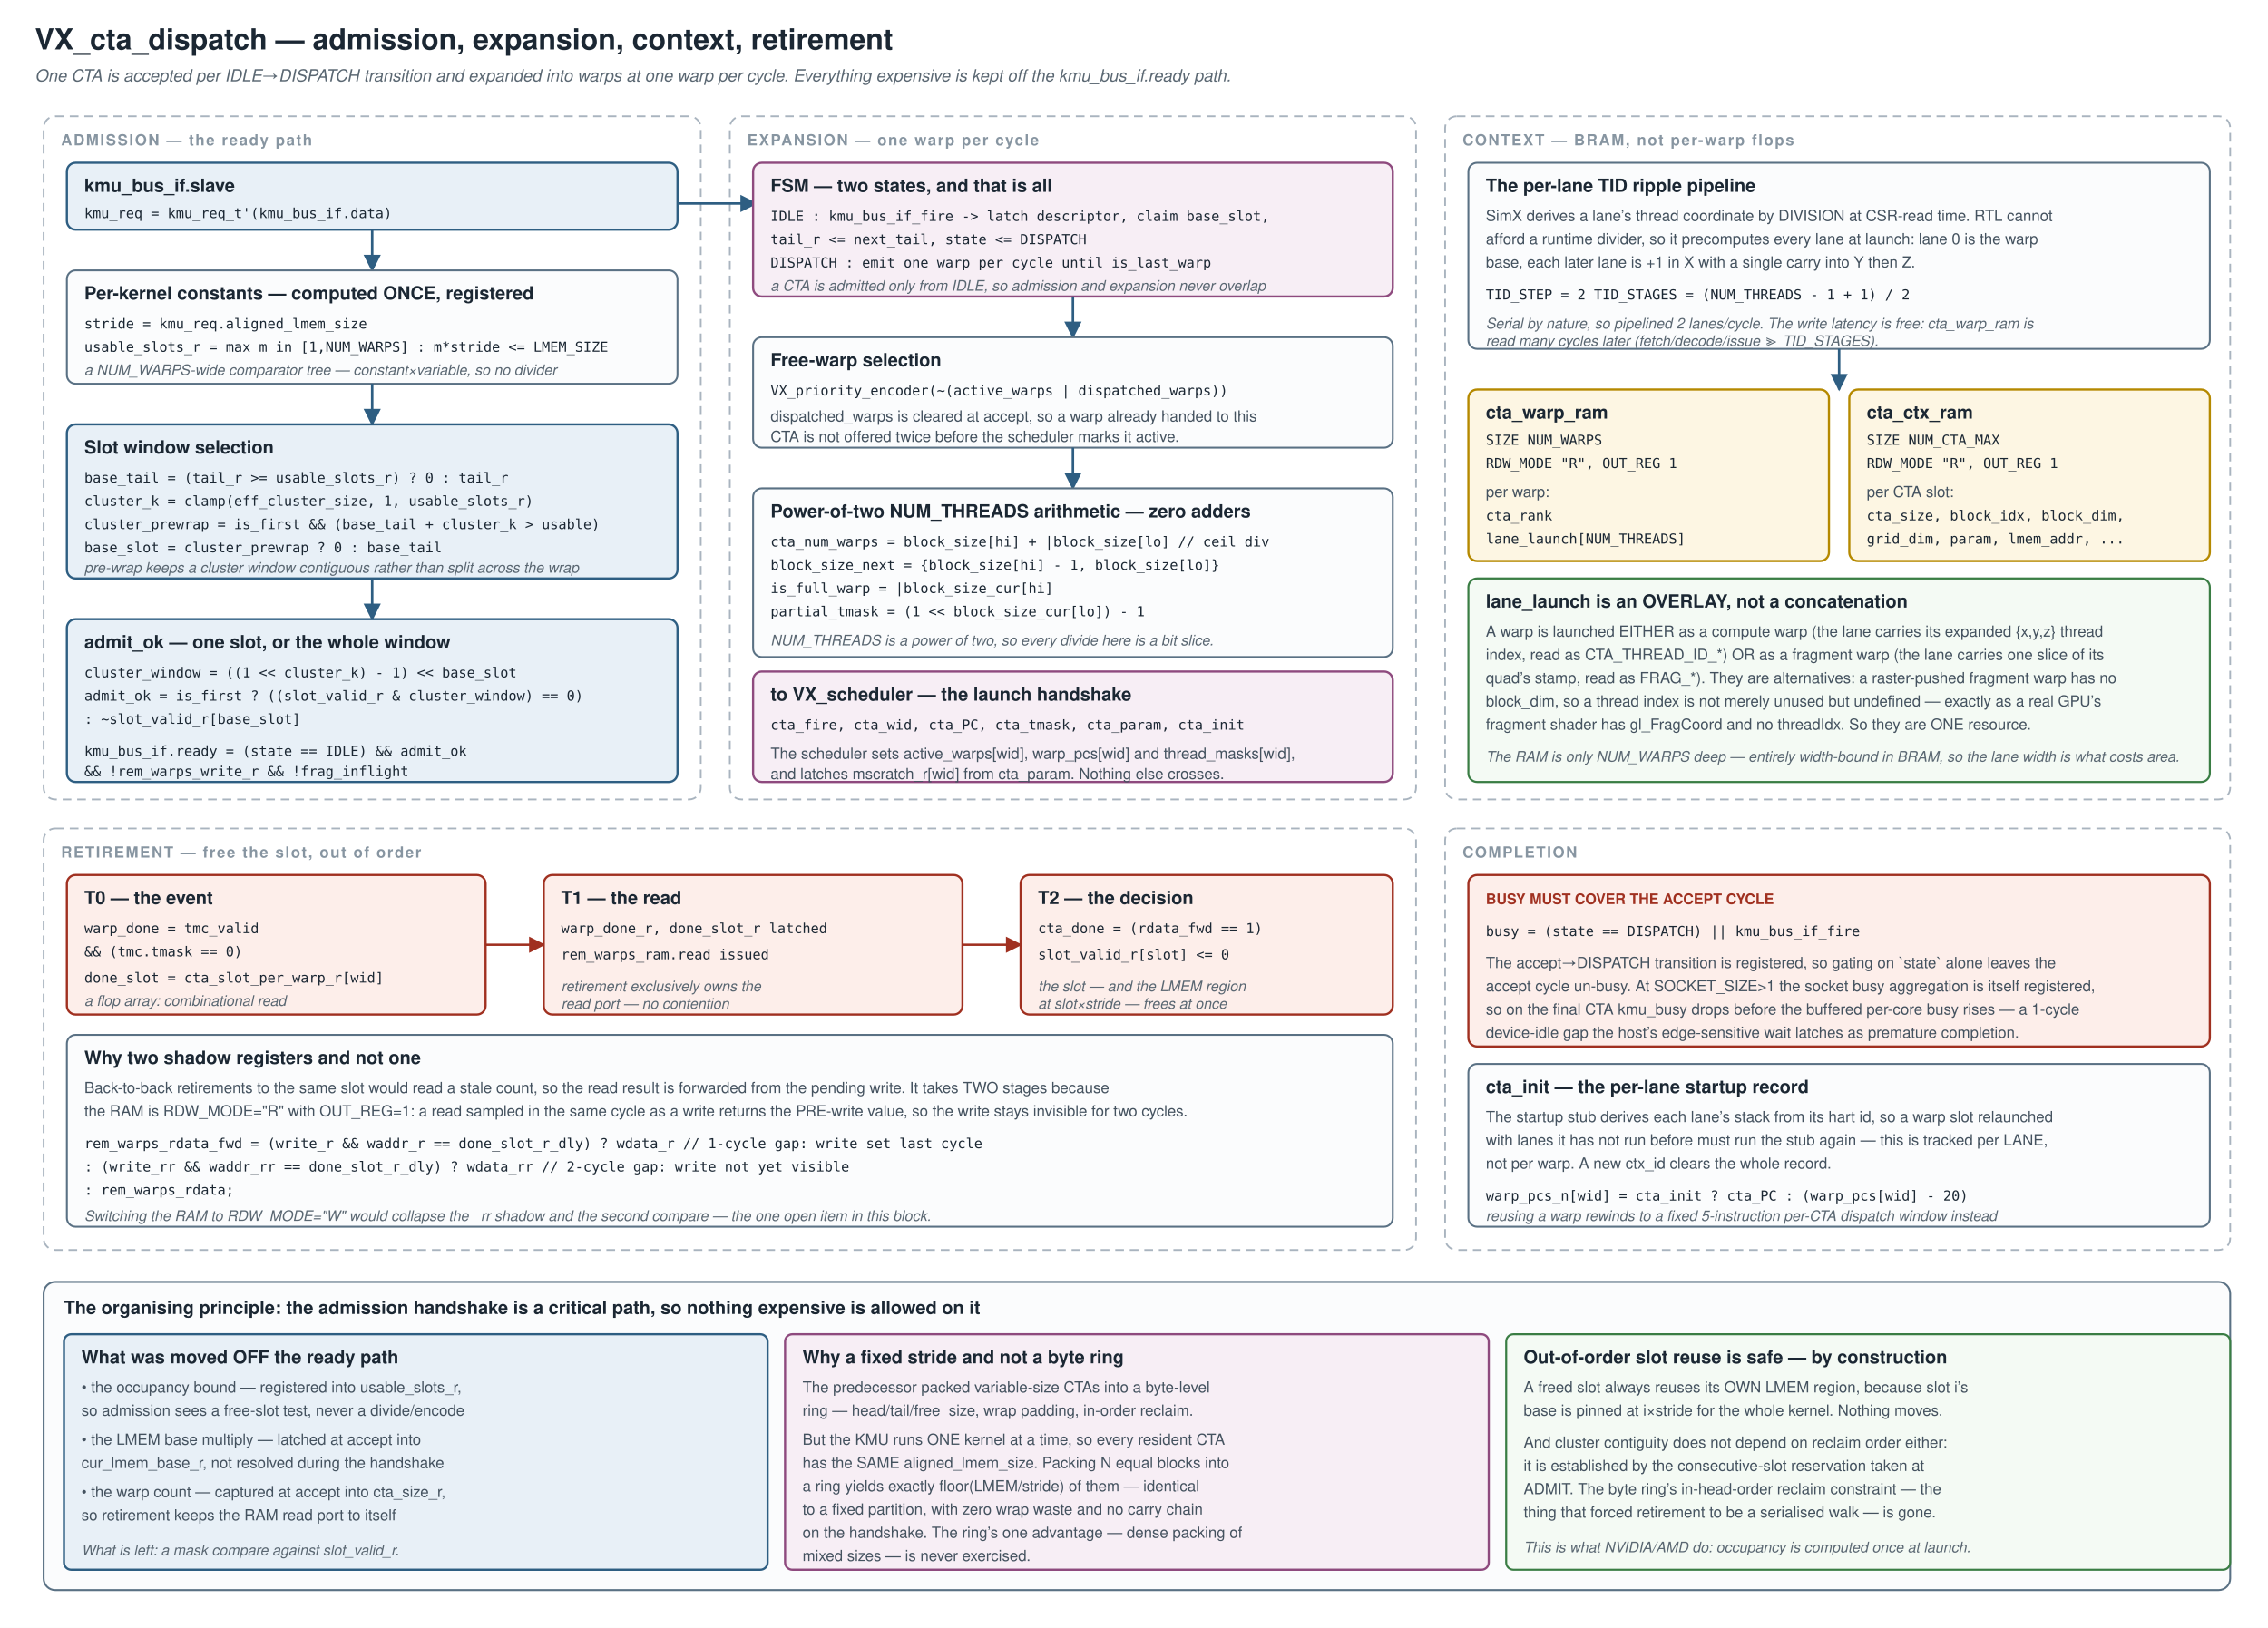
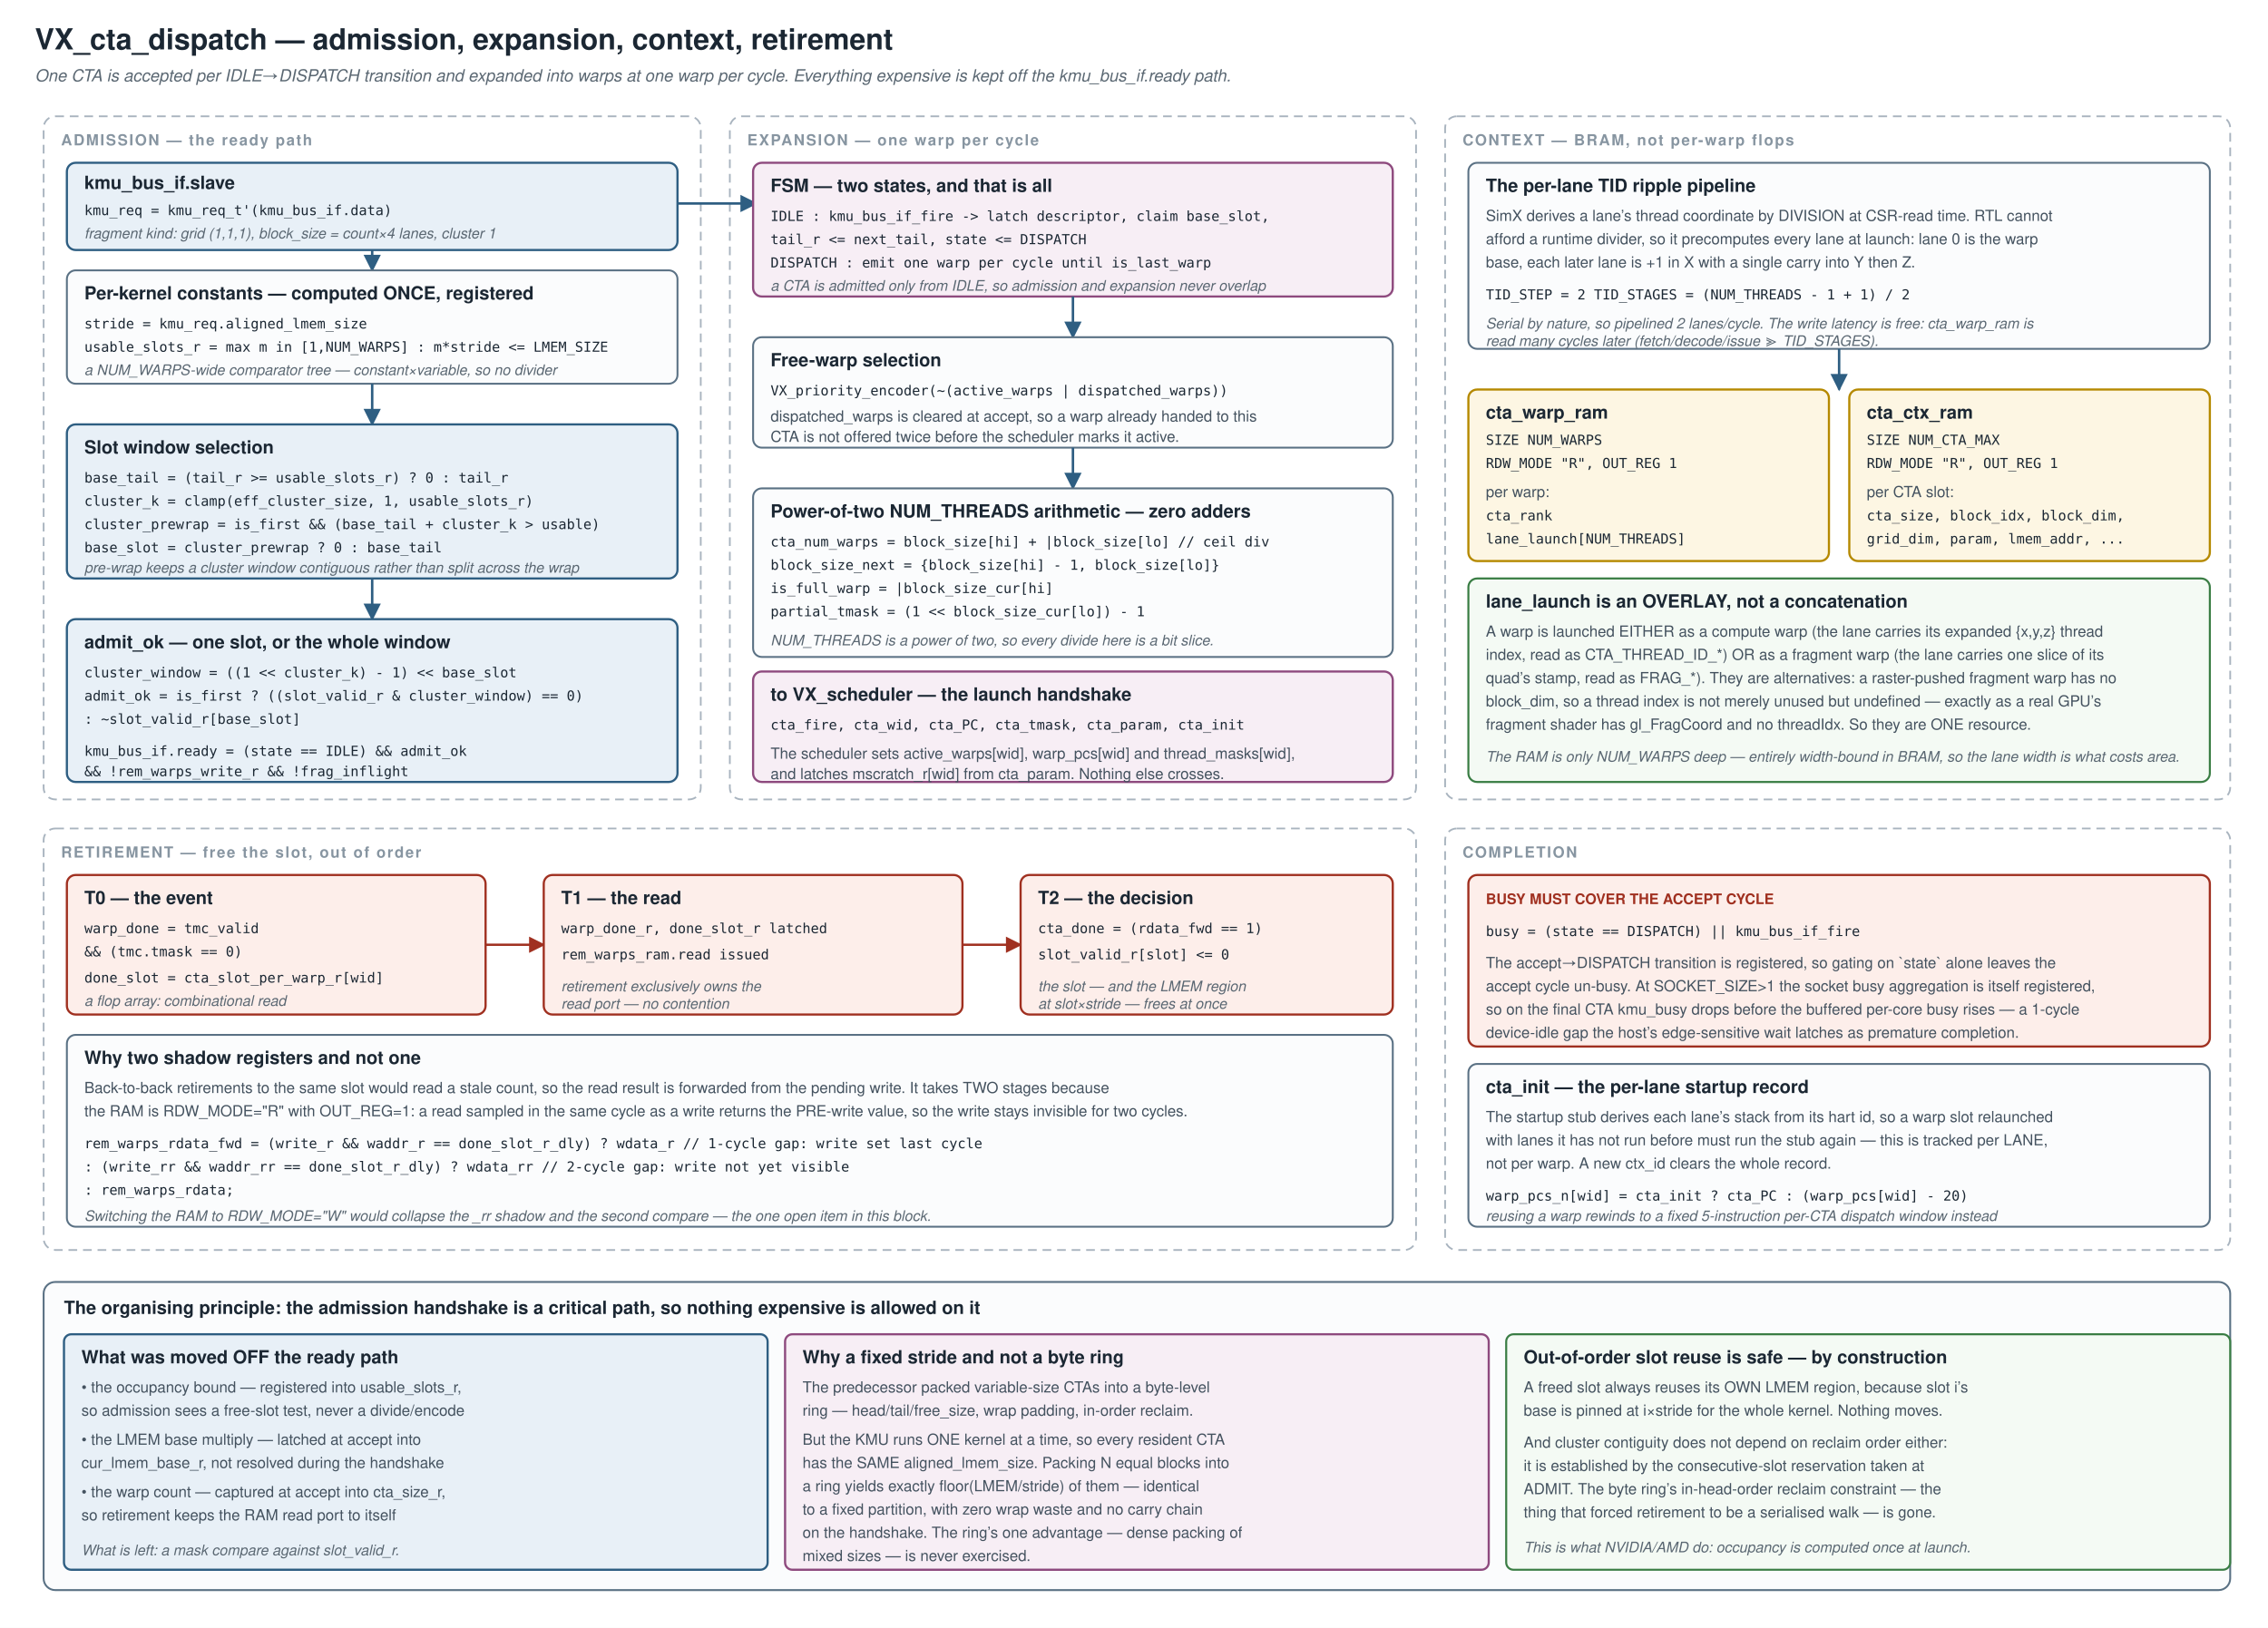
<svg xmlns="http://www.w3.org/2000/svg" viewBox="0 0 1560 1120" font-family="Helvetica, Arial, sans-serif">
  <defs>
    <marker id="dm_a" viewBox="0 0 10 10" refX="9" refY="5" markerWidth="7" markerHeight="7" orient="auto-start-reverse">
      <path d="M0,0 L10,5 L0,10 z" fill="#2e5e82" />
    </marker>
    <marker id="dm_p" viewBox="0 0 10 10" refX="9" refY="5" markerWidth="7" markerHeight="7" orient="auto-start-reverse">
      <path d="M0,0 L10,5 L0,10 z" fill="#8e4a7e" />
    </marker>
    <marker id="dm_g" viewBox="0 0 10 10" refX="9" refY="5" markerWidth="7" markerHeight="7" orient="auto-start-reverse">
      <path d="M0,0 L10,5 L0,10 z" fill="#3a7d44" />
    </marker>
    <marker id="dm_r" viewBox="0 0 10 10" refX="9" refY="5" markerWidth="7" markerHeight="7" orient="auto-start-reverse">
      <path d="M0,0 L10,5 L0,10 z" fill="#a03020" />
    </marker>
  </defs>
  <style>
    .t   { fill:#1b2733; font-size:20px; font-weight:bold; }
    .st  { fill:#5a6772; font-size:11.5px; font-style:italic; }
    .th  { fill:#1b2733; font-size:12.5px; font-weight:bold; }
    .ts  { fill:#44525f; font-size:10.5px; }
    .tt  { fill:#5a6772; font-size:10px; font-style:italic; }
    .cm  { font-family:"DejaVu Sans Mono", monospace; font-size:9.5px; fill:#1b2733; }
    .box { fill:#fbfcfd; stroke:#5a7184; stroke-width:1.3; }
    .adm { fill:#e8f0f7; stroke:#2e5e82; stroke-width:1.5; }
    .fsm { fill:#f7eef5; stroke:#8e4a7e; stroke-width:1.5; }
    .ram { fill:#fdf6e3; stroke:#b58900; stroke-width:1.5; }
    .ret { fill:#fdeeea; stroke:#a03020; stroke-width:1.5; }
    .gfx { fill:#f4faf4; stroke:#3a7d44; stroke-width:1.4; }
    .scope { fill:none; stroke:#a9b4bf; stroke-width:1.2; stroke-dasharray:6 4; }
    .req { stroke:#2e5e82; stroke-width:1.7; fill:none; marker-end:url(#dm_a); }
    .prp { stroke:#8e4a7e; stroke-width:1.7; fill:none; marker-end:url(#dm_p); }
    .grn { stroke:#3a7d44; stroke-width:1.6; fill:none; marker-end:url(#dm_g); }
    .red { stroke:#a03020; stroke-width:1.6; fill:none; marker-end:url(#dm_r); }
    .lb  { fill:#2e5e82; font-size:9.5px; }
    .lbp { fill:#8e4a7e; font-size:9.5px; }
    .lbg { fill:#2f6b39; font-size:9.5px; }
    .lbr { fill:#a03020; font-size:10px; font-weight:bold; }
    .sc  { fill:#8795a1; font-size:10.5px; font-weight:bold; letter-spacing:1px; }
  </style>
  <rect x="0" y="0" width="1560" height="1120" fill="#ffffff" />
  <text x="24" y="34" class="t">VX_cta_dispatch — admission, expansion, context, retirement</text>
  <text x="24" y="56" class="st">One CTA is accepted per IDLE→DISPATCH transition and expanded into warps at one warp per cycle. Everything expensive is kept off the kmu_bus_if.ready path.</text>
  <rect x="30" y="80" width="452" height="470" rx="8" class="scope" />
  <text x="42" y="100" class="sc">ADMISSION — the ready path</text>
-   <rect x="46" y="112" width="420" height="46" rx="6" class="adm" />
-   <text x="58" y="132" class="th">kmu_bus_if.slave</text>
-   <text x="58" y="150" class="cm">kmu_req = kmu_req_t'(kmu_bus_if.data)</text>
-   <path d="M 256 158 L 256 186" class="req" />
+   <rect x="46" y="112" width="420" height="60" rx="6" class="adm" />
+   <text x="58" y="130" class="th">kmu_bus_if.slave</text>
+   <text x="58" y="148" class="cm">kmu_req = kmu_req_t'(kmu_bus_if.data)</text>
+   <text x="58" y="164" class="tt">fragment kind: grid (1,1,1), block_size = count×4 lanes, cluster 1</text>
+   <path d="M 256 172 L 256 186" class="req" />
  <rect x="46" y="186" width="420" height="78" rx="6" class="box" />
  <text x="58" y="206" class="th">Per-kernel constants — computed ONCE, registered</text>
  <text x="58" y="226" class="cm">stride = kmu_req.aligned_lmem_size</text>
  <text x="58" y="242" class="cm">usable_slots_r = max m in [1,NUM_WARPS] : m*stride &lt;= LMEM_SIZE</text>
  <text x="58" y="258" class="tt">a NUM_WARPS-wide comparator tree — constant×variable, so no divider</text>
  <path d="M 256 264 L 256 292" class="req" />
  <rect x="46" y="292" width="420" height="106" rx="6" class="adm" />
  <text x="58" y="312" class="th">Slot window selection</text>
  <text x="58" y="332" class="cm">base_tail = (tail_r &gt;= usable_slots_r) ? 0 : tail_r</text>
  <text x="58" y="348" class="cm">cluster_k = clamp(eff_cluster_size, 1, usable_slots_r)</text>
  <text x="58" y="364" class="cm">cluster_prewrap = is_first &amp;&amp; (base_tail + cluster_k &gt; usable)</text>
  <text x="58" y="380" class="cm">base_slot = cluster_prewrap ? 0 : base_tail</text>
  <text x="58" y="394" class="tt">pre-wrap keeps a cluster window contiguous rather than split across the wrap</text>
  <path d="M 256 398 L 256 426" class="req" />
  <rect x="46" y="426" width="420" height="112" rx="6" class="adm" />
  <text x="58" y="446" class="th">admit_ok — one slot, or the whole window</text>
  <text x="58" y="466" class="cm">cluster_window = ((1 &lt;&lt; cluster_k) - 1) &lt;&lt; base_slot</text>
  <text x="58" y="482" class="cm">admit_ok = is_first ? ((slot_valid_r &amp; cluster_window) == 0)</text>
  <text x="58" y="498" class="cm">                    : ~slot_valid_r[base_slot]</text>
  <text x="58" y="520" class="cm">kmu_bus_if.ready = (state == IDLE) &amp;&amp; admit_ok</text>
  <text x="58" y="534" class="cm">                &amp;&amp; !rem_warps_write_r &amp;&amp; !frag_inflight</text>
  <rect x="502" y="80" width="472" height="470" rx="8" class="scope" />
  <text x="514" y="100" class="sc">EXPANSION — one warp per cycle</text>
  <path d="M 466 140 L 520 140" class="req" />
  <rect x="518" y="112" width="440" height="92" rx="6" class="fsm" />
  <text x="530" y="132" class="th">FSM — two states, and that is all</text>
  <text x="530" y="152" class="cm">IDLE     : kmu_bus_if_fire -&gt; latch descriptor, claim base_slot,</text>
  <text x="530" y="168" class="cm">           tail_r &lt;= next_tail, state &lt;= DISPATCH</text>
  <text x="530" y="184" class="cm">DISPATCH : emit one warp per cycle until is_last_warp</text>
  <text x="530" y="200" class="tt">a CTA is admitted only from IDLE, so admission and expansion never overlap</text>
  <path d="M 738 204 L 738 232" class="req" />
  <rect x="518" y="232" width="440" height="76" rx="6" class="box" />
  <text x="530" y="252" class="th">Free-warp selection</text>
  <text x="530" y="272" class="cm">VX_priority_encoder(~(active_warps | dispatched_warps))</text>
  <text x="530" y="290" class="ts">dispatched_warps is cleared at accept, so a warp already handed to this</text>
  <text x="530" y="304" class="ts">CTA is not offered twice before the scheduler marks it active.</text>
  <path d="M 738 308 L 738 336" class="req" />
  <rect x="518" y="336" width="440" height="116" rx="6" class="box" />
  <text x="530" y="356" class="th">Power-of-two NUM_THREADS arithmetic — zero adders</text>
  <text x="530" y="376" class="cm">cta_num_warps  = block_size[hi] + |block_size[lo]   // ceil div</text>
  <text x="530" y="392" class="cm">block_size_next = {block_size[hi] - 1, block_size[lo]}</text>
  <text x="530" y="408" class="cm">is_full_warp   = |block_size_cur[hi]</text>
  <text x="530" y="424" class="cm">partial_tmask  = (1 &lt;&lt; block_size_cur[lo]) - 1</text>
  <text x="530" y="444" class="tt">NUM_THREADS is a power of two, so every divide here is a bit slice.</text>
  <rect x="518" y="462" width="440" height="76" rx="6" class="fsm" />
  <text x="530" y="482" class="th">to VX_scheduler — the launch handshake</text>
  <text x="530" y="502" class="cm">cta_fire, cta_wid, cta_PC, cta_tmask, cta_param, cta_init</text>
  <text x="530" y="522" class="ts">The scheduler sets active_warps[wid], warp_pcs[wid] and thread_masks[wid],</text>
  <text x="530" y="536" class="ts">and latches mscratch_r[wid] from cta_param. Nothing else crosses.</text>
  <rect x="994" y="80" width="540" height="470" rx="8" class="scope" />
  <text x="1006" y="100" class="sc">CONTEXT — BRAM, not per-warp flops</text>
  <rect x="1010" y="112" width="510" height="128" rx="6" class="box" />
  <text x="1022" y="132" class="th">The per-lane TID ripple pipeline</text>
  <text x="1022" y="152" class="ts">SimX derives a lane’s thread coordinate by DIVISION at CSR-read time. RTL cannot</text>
  <text x="1022" y="168" class="ts">afford a runtime divider, so it precomputes every lane at launch: lane 0 is the warp</text>
  <text x="1022" y="184" class="ts">base, each later lane is +1 in X with a single carry into Y then Z.</text>
  <text x="1022" y="206" class="cm">TID_STEP = 2   TID_STAGES = (NUM_THREADS - 1 + 1) / 2</text>
  <text x="1022" y="226" class="tt">Serial by nature, so pipelined 2 lanes/cycle. The write latency is free: cta_warp_ram is</text>
  <text x="1022" y="238" class="tt">read many cycles later (fetch/decode/issue ≫ TID_STAGES).</text>
  <path d="M 1265 240 L 1265 268" class="req" />
  <rect x="1010" y="268" width="248" height="118" rx="6" class="ram" />
  <text x="1022" y="288" class="th">cta_warp_ram</text>
  <text x="1022" y="306" class="cm">SIZE NUM_WARPS</text>
  <text x="1022" y="322" class="cm">RDW_MODE "R", OUT_REG 1</text>
  <text x="1022" y="342" class="ts">per warp:</text>
  <text x="1022" y="358" class="cm">cta_rank</text>
  <text x="1022" y="374" class="cm">lane_launch[NUM_THREADS]</text>
  <rect x="1272" y="268" width="248" height="118" rx="6" class="ram" />
  <text x="1284" y="288" class="th">cta_ctx_ram</text>
  <text x="1284" y="306" class="cm">SIZE NUM_CTA_MAX</text>
  <text x="1284" y="322" class="cm">RDW_MODE "R", OUT_REG 1</text>
  <text x="1284" y="342" class="ts">per CTA slot:</text>
  <text x="1284" y="358" class="cm">cta_size, block_idx, block_dim,</text>
  <text x="1284" y="374" class="cm">grid_dim, param, lmem_addr, ...</text>
  <rect x="1010" y="398" width="510" height="140" rx="6" class="gfx" />
  <text x="1022" y="418" class="th">lane_launch is an OVERLAY, not a concatenation</text>
  <text x="1022" y="438" class="ts">A warp is launched EITHER as a compute warp (the lane carries its expanded {x,y,z} thread</text>
  <text x="1022" y="454" class="ts">index, read as CTA_THREAD_ID_*) OR as a fragment warp (the lane carries one slice of its</text>
  <text x="1022" y="470" class="ts">quad’s stamp, read as FRAG_*). They are alternatives: a raster-pushed fragment warp has no</text>
  <text x="1022" y="486" class="ts">block_dim, so a thread index is not merely unused but undefined — exactly as a real GPU’s</text>
  <text x="1022" y="502" class="ts">fragment shader has gl_FragCoord and no threadIdx. So they are ONE resource.</text>
  <text x="1022" y="524" class="tt">The RAM is only NUM_WARPS deep — entirely width-bound in BRAM, so the lane width is what costs area.</text>
  <rect x="30" y="570" width="944" height="290" rx="8" class="scope" />
  <text x="42" y="590" class="sc">RETIREMENT — free the slot, out of order</text>
  <rect x="46" y="602" width="288" height="96" rx="6" class="ret" />
  <text x="58" y="622" class="th">T0 — the event</text>
  <text x="58" y="642" class="cm">warp_done = tmc_valid</text>
  <text x="58" y="658" class="cm">         &amp;&amp; (tmc.tmask == 0)</text>
  <text x="58" y="676" class="cm">done_slot = cta_slot_per_warp_r[wid]</text>
  <text x="58" y="692" class="tt">a flop array: combinational read</text>
  <path d="M 334 650 L 374 650" class="red" />
  <rect x="374" y="602" width="288" height="96" rx="6" class="ret" />
  <text x="386" y="622" class="th">T1 — the read</text>
  <text x="386" y="642" class="cm">warp_done_r, done_slot_r latched</text>
  <text x="386" y="660" class="cm">rem_warps_ram.read issued</text>
  <text x="386" y="682" class="tt">retirement exclusively owns the</text>
  <text x="386" y="694" class="tt">read port — no contention</text>
  <path d="M 662 650 L 702 650" class="red" />
  <rect x="702" y="602" width="256" height="96" rx="6" class="ret" />
  <text x="714" y="622" class="th">T2 — the decision</text>
  <text x="714" y="642" class="cm">cta_done = (rdata_fwd == 1)</text>
  <text x="714" y="660" class="cm">slot_valid_r[slot] &lt;= 0</text>
  <text x="714" y="682" class="tt">the slot — and the LMEM region</text>
  <text x="714" y="694" class="tt">at slot×stride — frees at once</text>
  <rect x="46" y="712" width="912" height="132" rx="6" class="box" />
  <text x="58" y="732" class="th">Why two shadow registers and not one</text>
  <text x="58" y="752" class="ts">Back-to-back retirements to the same slot would read a stale count, so the read result is forwarded from the pending write. It takes TWO stages because</text>
  <text x="58" y="768" class="ts">the RAM is RDW_MODE="R" with OUT_REG=1: a read sampled in the same cycle as a write returns the PRE-write value, so the write stays invisible for two cycles.</text>
  <text x="58" y="790" class="cm">rem_warps_rdata_fwd = (write_r  &amp;&amp; waddr_r  == done_slot_r_dly) ? wdata_r      // 1-cycle gap: write set last cycle</text>
  <text x="58" y="806" class="cm">                    : (write_rr &amp;&amp; waddr_rr == done_slot_r_dly) ? wdata_rr     // 2-cycle gap: write not yet visible</text>
  <text x="58" y="822" class="cm">                    : rem_warps_rdata;</text>
  <text x="58" y="840" class="tt">Switching the RAM to RDW_MODE="W" would collapse the _rr shadow and the second compare — the one open item in this block.</text>
  <rect x="994" y="570" width="540" height="290" rx="8" class="scope" />
  <text x="1006" y="590" class="sc">COMPLETION</text>
  <rect x="1010" y="602" width="510" height="118" rx="6" class="ret" />
  <text x="1022" y="622" class="lbr">BUSY MUST COVER THE ACCEPT CYCLE</text>
  <text x="1022" y="644" class="cm">busy = (state == DISPATCH) || kmu_bus_if_fire</text>
  <text x="1022" y="666" class="ts">The accept→DISPATCH transition is registered, so gating on `state` alone leaves the</text>
  <text x="1022" y="682" class="ts">accept cycle un-busy. At SOCKET_SIZE&gt;1 the socket busy aggregation is itself registered,</text>
  <text x="1022" y="698" class="ts">so on the final CTA kmu_busy drops before the buffered per-core busy rises — a 1-cycle</text>
  <text x="1022" y="714" class="ts">device-idle gap the host’s edge-sensitive wait latches as premature completion.</text>
  <rect x="1010" y="732" width="510" height="112" rx="6" class="box" />
  <text x="1022" y="752" class="th">cta_init — the per-lane startup record</text>
  <text x="1022" y="772" class="ts">The startup stub derives each lane’s stack from its hart id, so a warp slot relaunched</text>
  <text x="1022" y="788" class="ts">with lanes it has not run before must run the stub again — this is tracked per LANE,</text>
  <text x="1022" y="804" class="ts">not per warp. A new ctx_id clears the whole record.</text>
  <text x="1022" y="826" class="cm">warp_pcs_n[wid] = cta_init ? cta_PC : (warp_pcs[wid] - 20)</text>
  <text x="1022" y="840" class="tt">reusing a warp rewinds to a fixed 5-instruction per-CTA dispatch window instead</text>
  <rect x="30" y="882" width="1504" height="212" rx="8" class="box" />
  <text x="44" y="904" class="th">The organising principle: the admission handshake is a critical path, so nothing expensive is allowed on it</text>
  <rect x="44" y="918" width="484" height="162" rx="5" class="adm" />
  <text x="56" y="938" class="th">What was moved OFF the ready path</text>
  <text x="56" y="958" class="ts">• the occupancy bound — registered into usable_slots_r,</text>
  <text x="56" y="974" class="ts">  so admission sees a free-slot test, never a divide/encode</text>
  <text x="56" y="994" class="ts">• the LMEM base multiply — latched at accept into</text>
  <text x="56" y="1010" class="ts">  cur_lmem_base_r, not resolved during the handshake</text>
  <text x="56" y="1030" class="ts">• the warp count — captured at accept into cta_size_r,</text>
  <text x="56" y="1046" class="ts">  so retirement keeps the RAM read port to itself</text>
  <text x="56" y="1070" class="tt">What is left: a mask compare against slot_valid_r.</text>
  <rect x="540" y="918" width="484" height="162" rx="5" class="fsm" />
  <text x="552" y="938" class="th">Why a fixed stride and not a byte ring</text>
  <text x="552" y="958" class="ts">The predecessor packed variable-size CTAs into a byte-level</text>
  <text x="552" y="974" class="ts">ring — head/tail/free_size, wrap padding, in-order reclaim.</text>
  <text x="552" y="994" class="ts">But the KMU runs ONE kernel at a time, so every resident CTA</text>
  <text x="552" y="1010" class="ts">has the SAME aligned_lmem_size. Packing N equal blocks into</text>
  <text x="552" y="1026" class="ts">a ring yields exactly floor(LMEM/stride) of them — identical</text>
  <text x="552" y="1042" class="ts">to a fixed partition, with zero wrap waste and no carry chain</text>
  <text x="552" y="1058" class="ts">on the handshake. The ring’s one advantage — dense packing of</text>
  <text x="552" y="1074" class="ts">mixed sizes — is never exercised.</text>
  <rect x="1036" y="918" width="498" height="162" rx="5" class="gfx" />
  <text x="1048" y="938" class="th">Out-of-order slot reuse is safe — by construction</text>
  <text x="1048" y="958" class="ts">A freed slot always reuses its OWN LMEM region, because slot i’s</text>
  <text x="1048" y="974" class="ts">base is pinned at i×stride for the whole kernel. Nothing moves.</text>
  <text x="1048" y="996" class="ts">And cluster contiguity does not depend on reclaim order either:</text>
  <text x="1048" y="1012" class="ts">it is established by the consecutive-slot reservation taken at</text>
  <text x="1048" y="1028" class="ts">ADMIT. The byte ring’s in-head-order reclaim constraint — the</text>
  <text x="1048" y="1044" class="ts">thing that forced retirement to be a serialised walk — is gone.</text>
  <text x="1048" y="1068" class="tt">This is what NVIDIA/AMD do: occupancy is computed once at launch.</text>
</svg>
